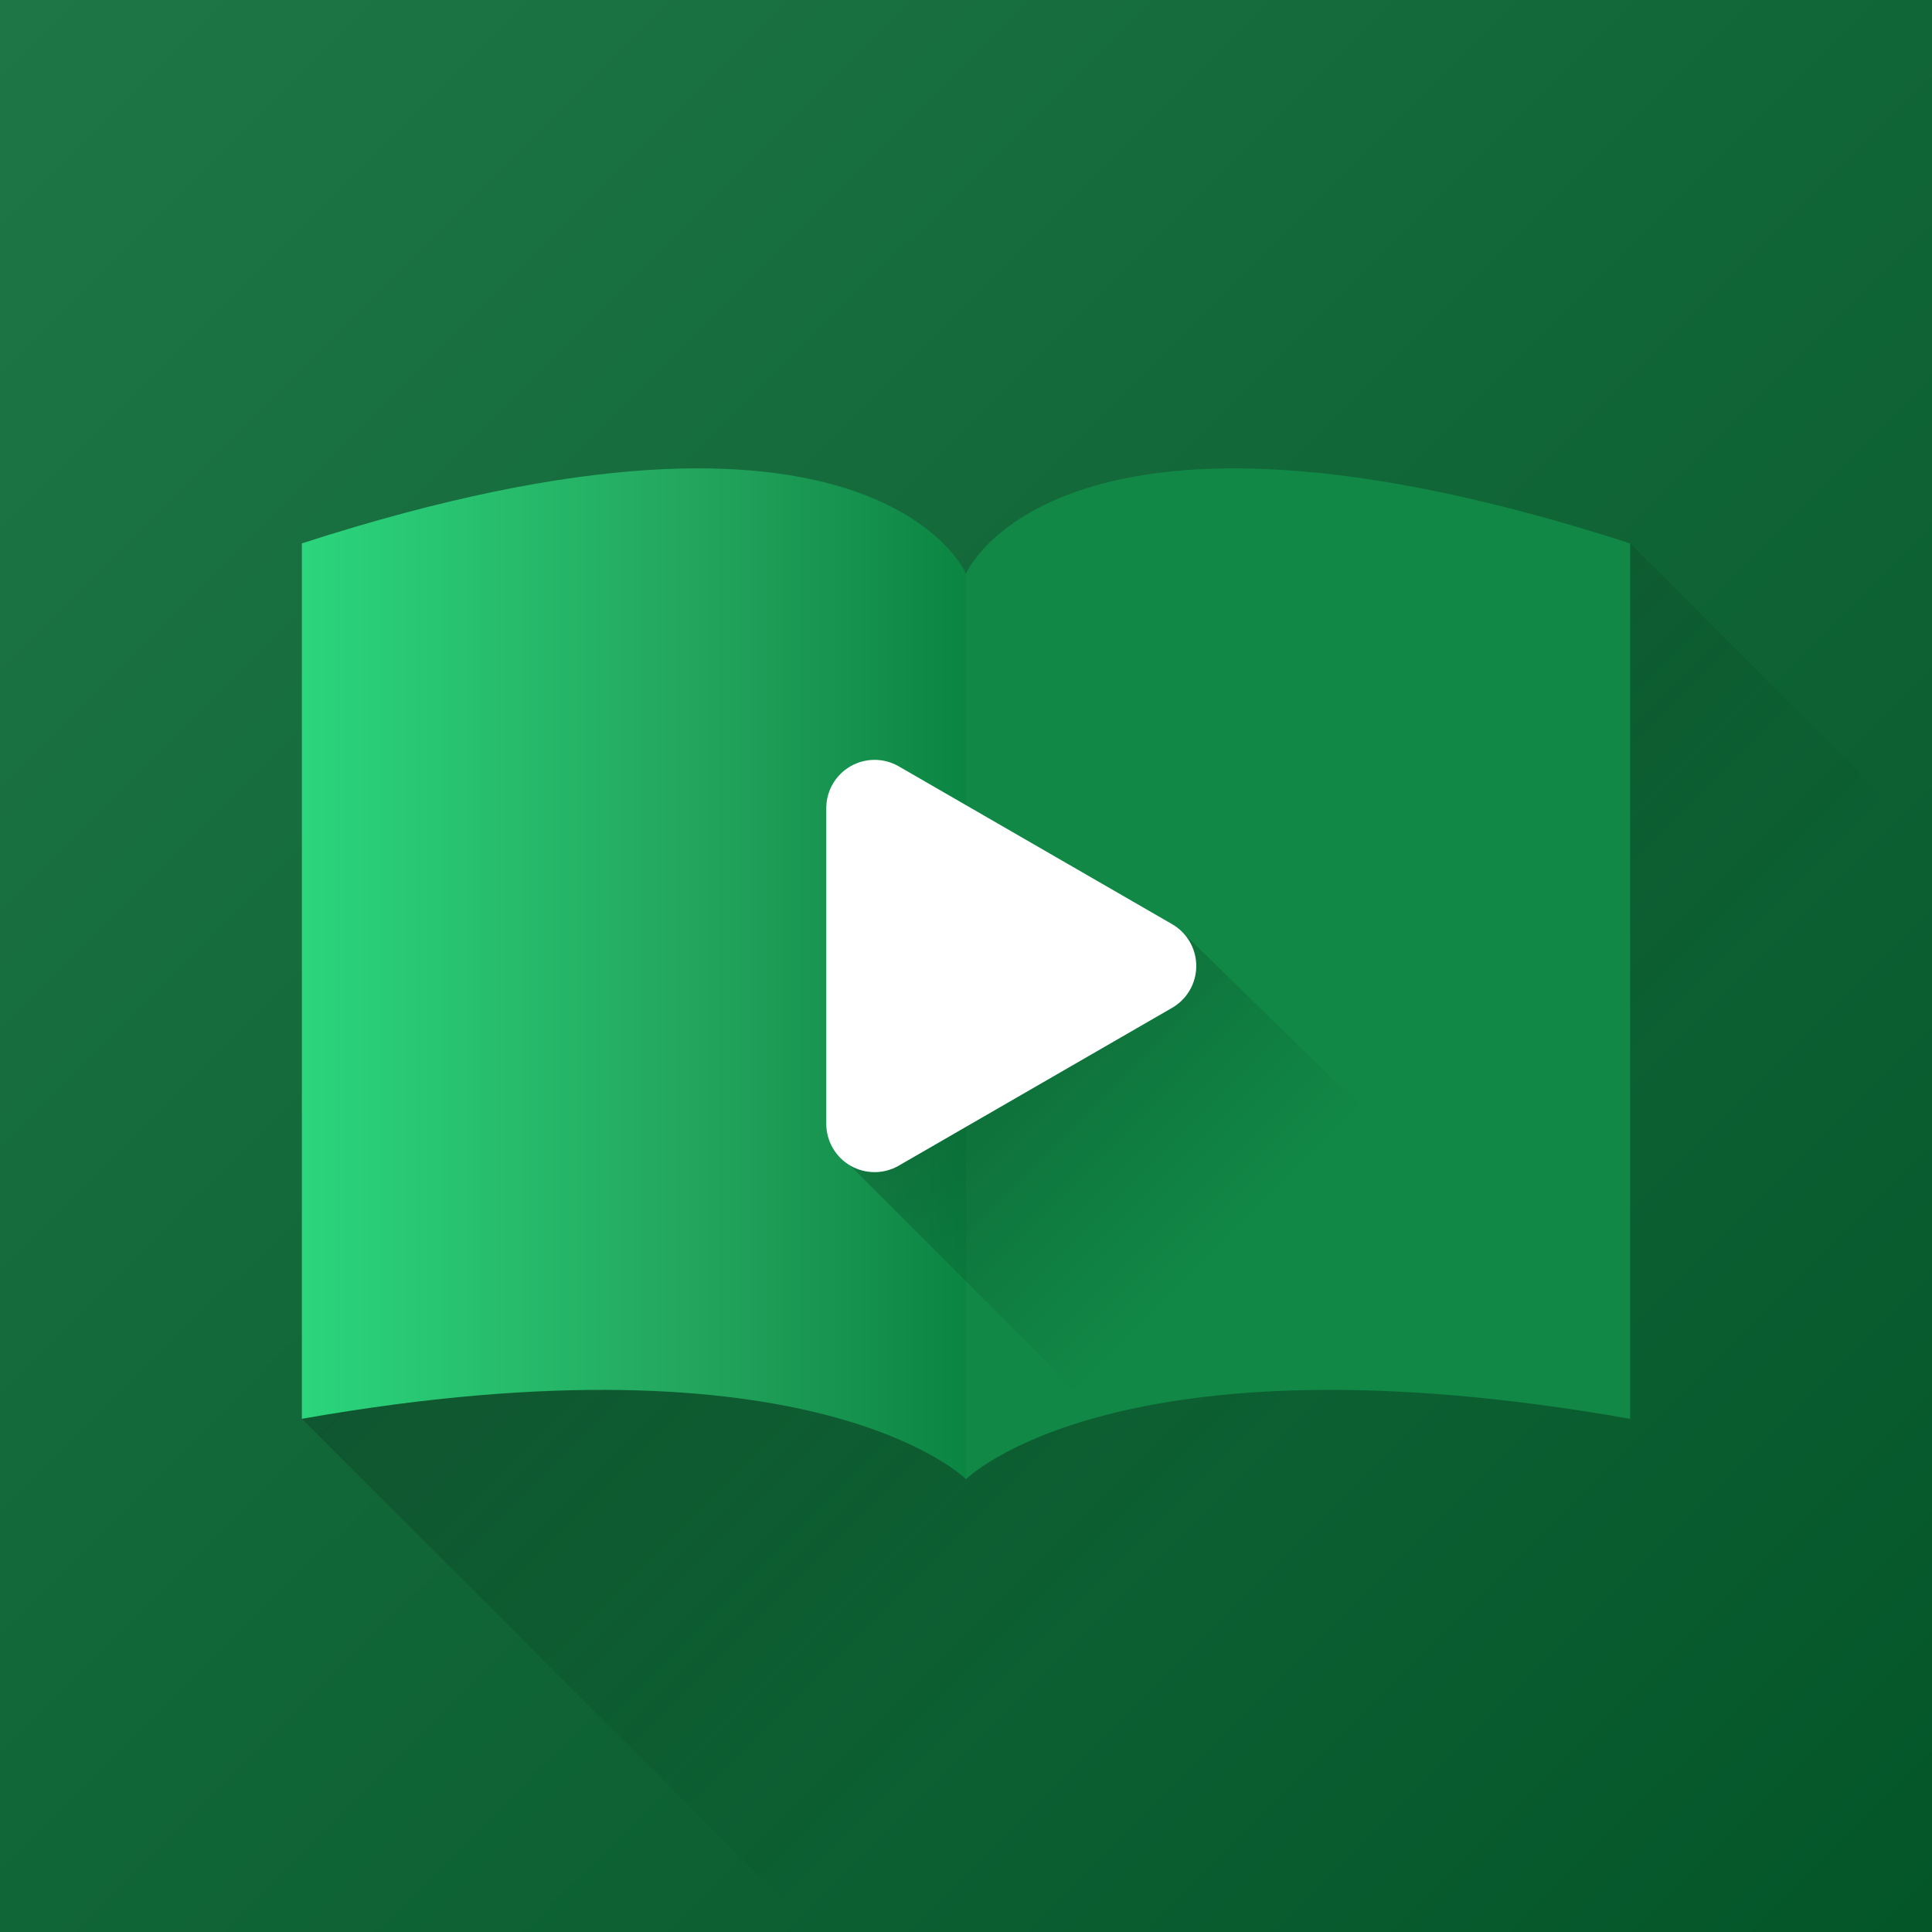
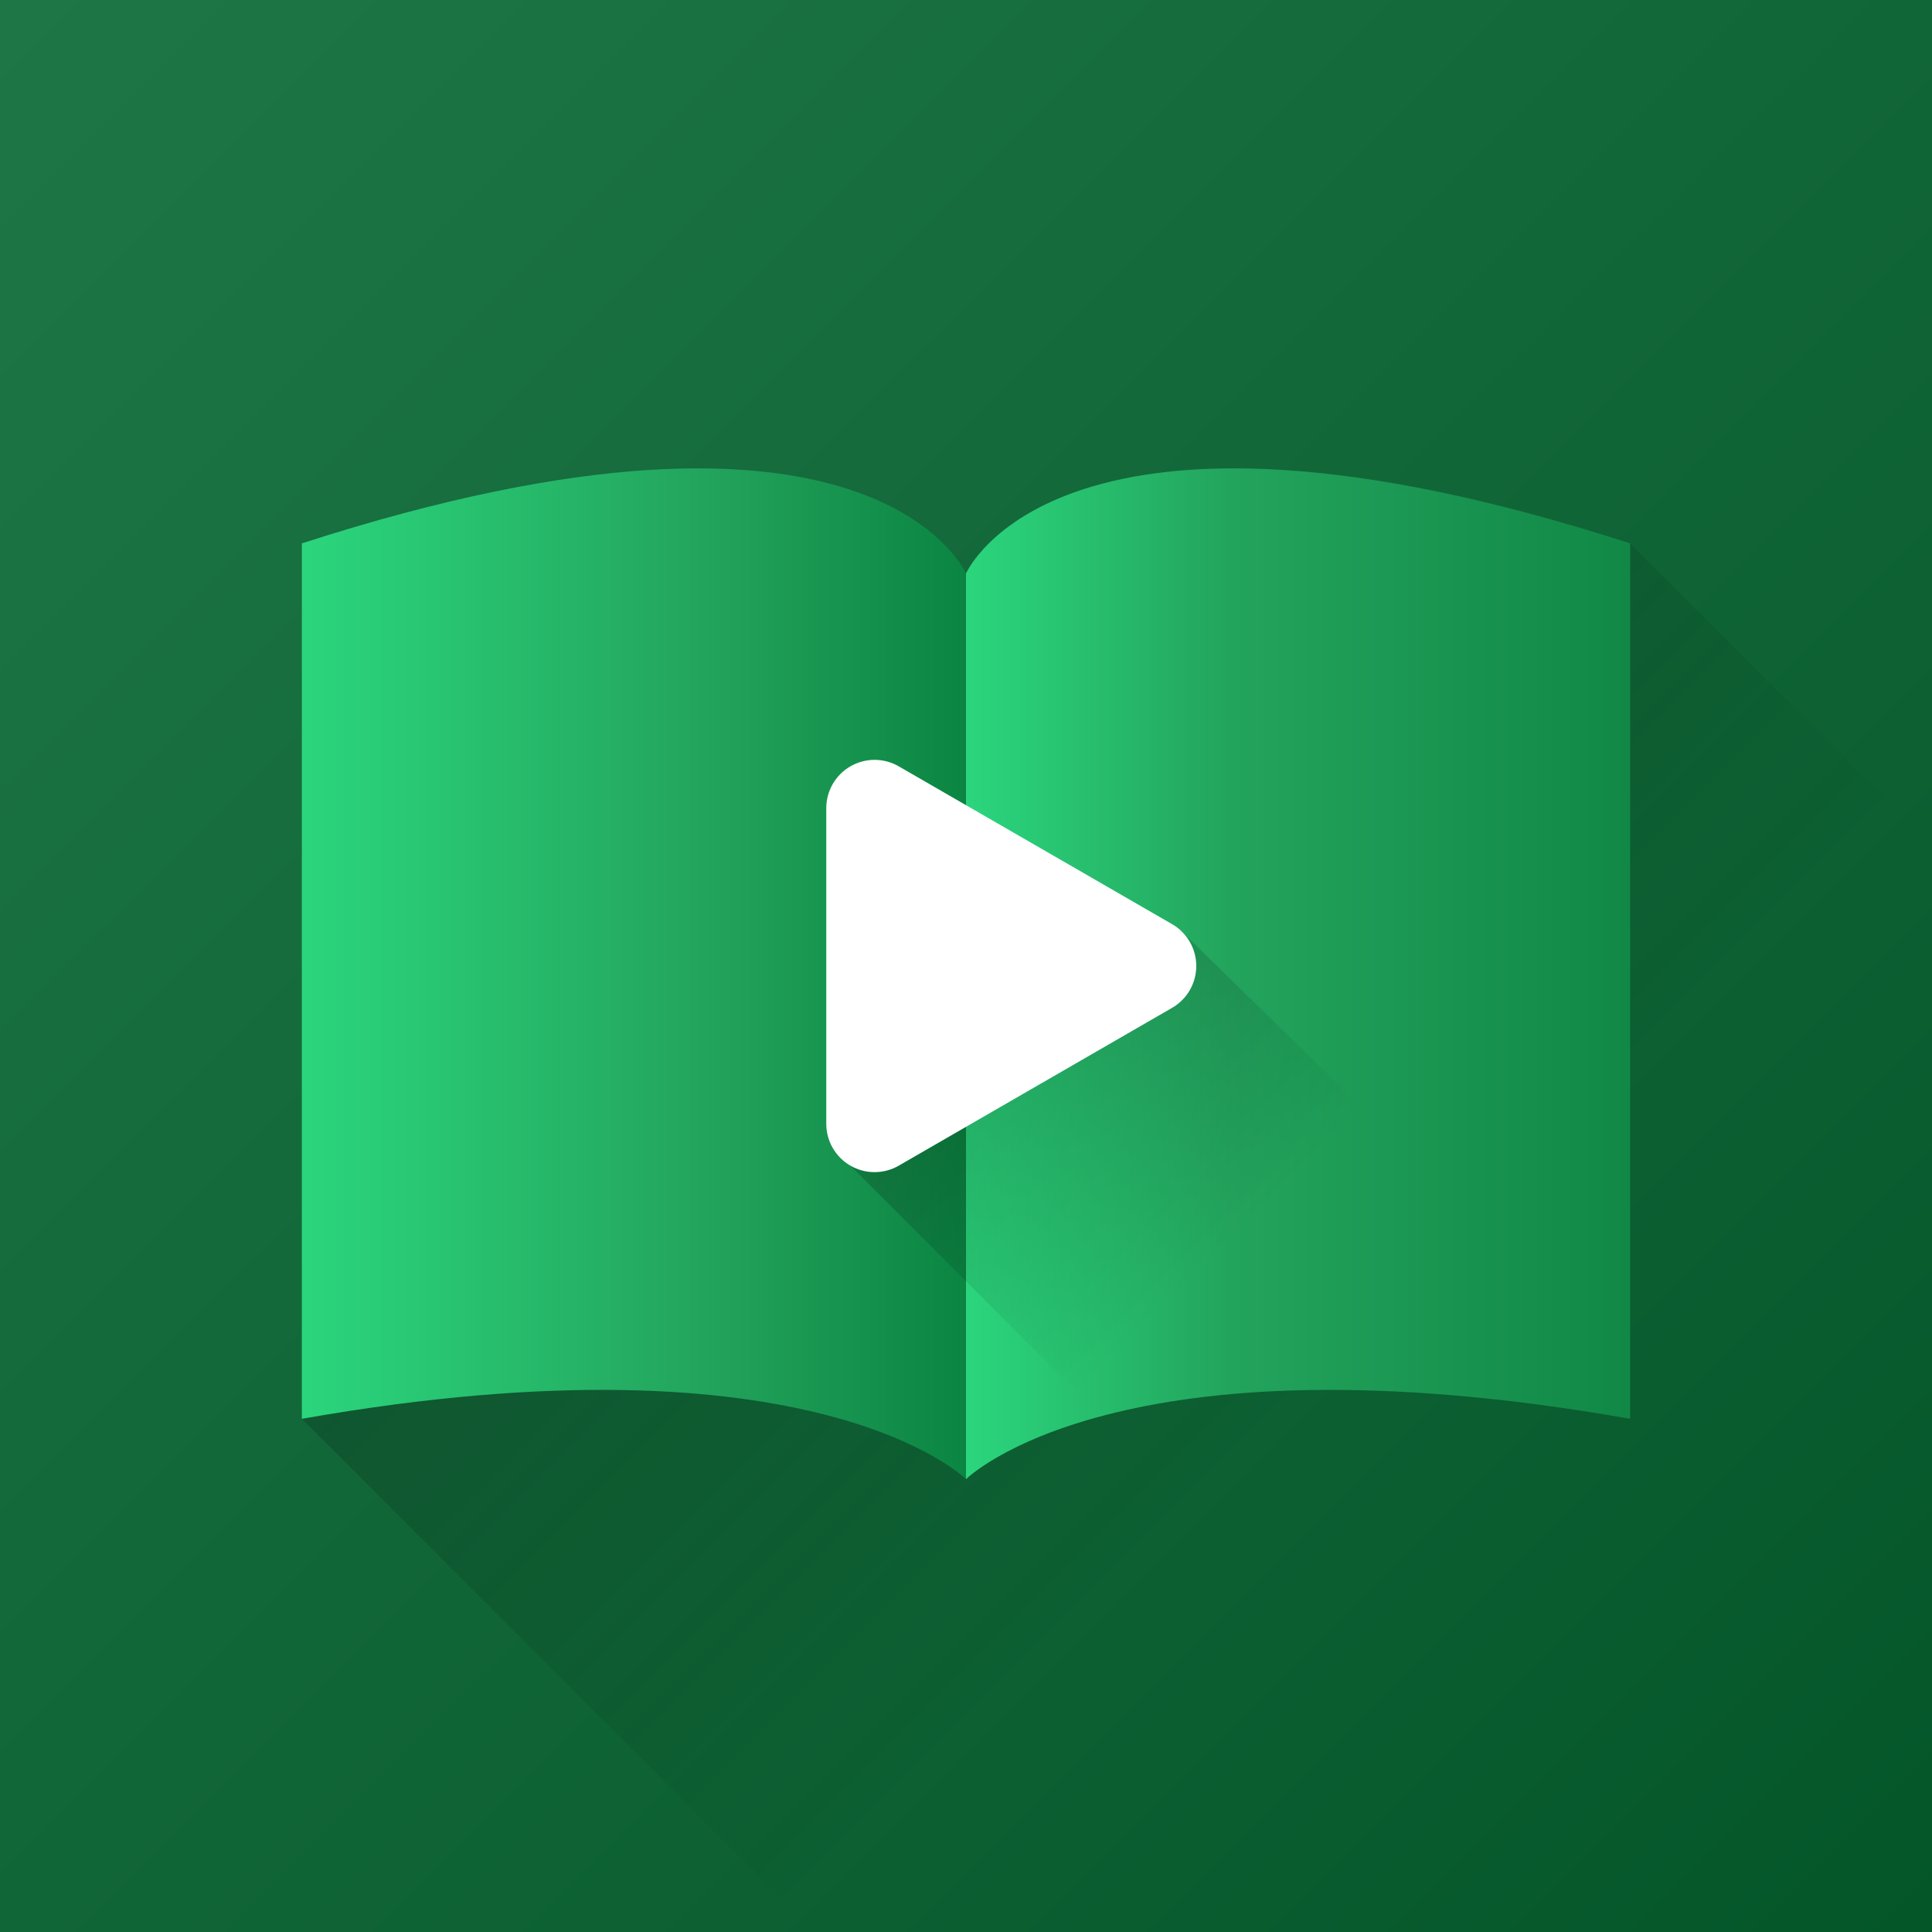
<svg xmlns="http://www.w3.org/2000/svg" xmlns:xlink="http://www.w3.org/1999/xlink" width="512" height="512" viewBox="0 0 135.467 135.467" version="1.1" id="svg5">
  <defs id="defs2">
    <linearGradient id="linearGradient6235" x1="0.75" y1="806.625" x2="384" y2="423" gradientUnits="userSpaceOnUse" gradientTransform="matrix(0.3527778,0,0,-0.3527778,-2.0000002e-6,284.6917)">
      <stop style="stop-color:#1e7646;stop-opacity:1;" offset="0" id="stop6231" />
      <stop style="stop-color:#045629;stop-opacity:1;" offset="1" id="stop6233" />
    </linearGradient>
    <linearGradient id="linearGradient28870" x1="179.5" y1="355.255" x2="356.5" y2="355.255" gradientUnits="userSpaceOnUse" spreadMethod="pad">
      <stop style="stop-color:#2bd67d;stop-opacity:1;" offset="0" id="stop4010" />
      <stop style="stop-color:#23a45d;stop-opacity:1;" offset="0.602" id="stop4012" />
      <stop style="stop-color:#0b8542;stop-opacity:1;" offset="1" id="stop4014" />
    </linearGradient>
    <linearGradient id="linearGradient5969" x1="168" y1="651" x2="276" y2="543" gradientUnits="userSpaceOnUse" gradientTransform="matrix(0.3527778,0,0,-0.3527778,-2.0000002e-6,284.6917)">
      <stop style="stop-color:#000000;stop-opacity:0.18;" offset="0" id="stop5959" />
      <stop style="stop-color:#000000;stop-opacity:0;" offset="1" id="stop5961" />
    </linearGradient>
-     <linearGradient id="linearGradient28870-1" x1="179.5" y1="355.255" x2="356.5" y2="355.255" gradientUnits="userSpaceOnUse" xlink:href="#linearGradient6255">
+     <linearGradient id="linearGradient28870-1" x1="179.5" y1="355.255" x2="356.5" y2="355.255" gradientUnits="userSpaceOnUse">
      <stop style="stop-color:#2bd67d;stop-opacity:1;" offset="0" id="stop28864" />
      <stop style="stop-color:#23a45d;stop-opacity:1;" offset="0.396" id="stop28866" />
      <stop style="stop-color:#118846;stop-opacity:1;" offset="1" id="stop3274" />
-     </linearGradient>
-     <linearGradient id="linearGradient32340" gradientUnits="userSpaceOnUse" x1="179.5" y1="355.255" x2="356.5" y2="355.255" gradientTransform="matrix(-0.75,0,0,0.75,459,348)" spreadMethod="pad">
-       <stop style="stop-color:#0d9b84;stop-opacity:1;" offset="0" id="stop32346" />
-       <stop style="stop-color:#1bb09d;stop-opacity:1;" offset="0.603" id="stop32344" />
-       <stop style="stop-color:#29c2af;stop-opacity:1;" offset="1" id="stop32342" />
    </linearGradient>
    <linearGradient id="linearGradient2817" x1="201.927" y1="598.61" x2="242.194" y2="558.343" gradientUnits="userSpaceOnUse" gradientTransform="matrix(0.3527778,0,0,-0.3527778,-2.0000002e-6,284.6917)">
      <stop style="stop-color:#000000;stop-opacity:0.179;" offset="0" id="stop2811" />
      <stop style="stop-color:#000000;stop-opacity:0;" offset="1" id="stop2813" />
    </linearGradient>
    <linearGradient id="linearGradient6255" x1="0.75" y1="806.625" x2="384" y2="423" gradientUnits="userSpaceOnUse" gradientTransform="matrix(0.3527778,0,0,-0.3527778,-2.0000002e-6,284.6917)">
      <stop style="stop-color:#26827a;stop-opacity:1;" offset="0" id="stop6251" />
      <stop style="stop-color:#006155;stop-opacity:1;" offset="1" id="stop6249" />
    </linearGradient>
-     <linearGradient xlink:href="#linearGradient28870-1" id="linearGradient4008" x1="192" y1="613.455" x2="324" y2="613.455" gradientUnits="userSpaceOnUse" />
+     <linearGradient id="linearGradient4008" x1="192" y1="613.455" x2="324" y2="613.455" gradientUnits="userSpaceOnUse">
+       <stop style="stop-color:#2bd67d;stop-opacity:1;" offset="0" id="stop4008-1" />
+       <stop style="stop-color:#23a45d;stop-opacity:1;" offset="0.396" id="stop4008-2" />
+       <stop style="stop-color:#118846;stop-opacity:1;" offset="1" id="stop4008-3" />
+     </linearGradient>
    <linearGradient xlink:href="#linearGradient6235" id="linearGradient6229" gradientUnits="userSpaceOnUse" gradientTransform="matrix(0.3527778,0,0,-0.3527778,-2.0000002e-6,284.6917)" x1="0.75" y1="806.625" x2="384" y2="423" />
  </defs>
  <g id="layer1-8" style="display:inline">
    <path d="M -2.0000002e-6,0 H 135.467 V 135.467 H -2.0000002e-6 Z" style="display:inline;fill:url(#linearGradient6229);fill-opacity:1;fill-rule:nonzero;stroke:none;stroke-width:0.265" id="path1265" />
  </g>
  <g id="layer1" style="display:inline">
    <path style="display:inline;fill:url(#linearGradient5969);fill-opacity:1;stroke:none;stroke-width:0.265px;stroke-linecap:butt;stroke-linejoin:miter;stroke-opacity:1" d="M 21.167,99.483 57.15,135.467 h 78.317 V 59.267 L 114.3,38.1 77.655,87.776 45.111,88.371 21.167,99.483" id="path5957" />
    <g id="g30692" style="display:inline" transform="matrix(0.3527778,0,0,-0.3527778,-2.0000002e-6,284.6917)">
      <path style="fill:url(#linearGradient28870);fill-opacity:1;stroke:none;stroke-width:1px;stroke-linecap:butt;stroke-linejoin:miter;stroke-opacity:1" d="m 180,468 c 151.5,49 176,-8 176,-8 v -240 c 0,0 -40,40 -176,16 z" id="path17621" transform="matrix(0.75,0,0,0.75,-75.00001,348)" />
-       <path style="fill:url(#linearGradient4008);fill-opacity:1;stroke:none;stroke-width:0.75px;stroke-linecap:butt;stroke-linejoin:miter;stroke-opacity:1" d="m 324,699 c -113.625,36.75 -132,-6 -132,-6 V 513 c 0,0 30,30 132,12 z" id="path32338" />
+       <path style="display:inline;fill:url(#linearGradient4008);fill-opacity:1;stroke:none;stroke-width:0.75px;stroke-linecap:butt;stroke-linejoin:miter;stroke-opacity:1" d="m 324,699 c -113.625,36.75 -132,-6 -132,-6 V 513 c 0,0 30,30 132,12 z" id="path32338" />
    </g>
    <path style="display:inline;fill:url(#linearGradient2817);fill-opacity:1;stroke:none;stroke-width:0.265px;stroke-linecap:butt;stroke-linejoin:miter;stroke-opacity:1" d="m 59.619,81.727 42.535,42.535 19.488,-21.009 -38.791,-37.951 z" id="path2713" />
    <path style="display:inline;fill:#ffffff;fill-opacity:1;stroke-width:0.01" id="path20680" d="m 315.215,268 -78.431,45.282 a 13.856,13.856 30 0 1 -20.785,-12 v -90.564 a 13.856,13.856 150 0 1 20.785,-12 L 315.215,244 a 13.856,13.856 90 0 1 0,24 z" transform="matrix(0.2444116,0,0,0.2444116,5.14388,5.163969)" />
  </g>
</svg>
